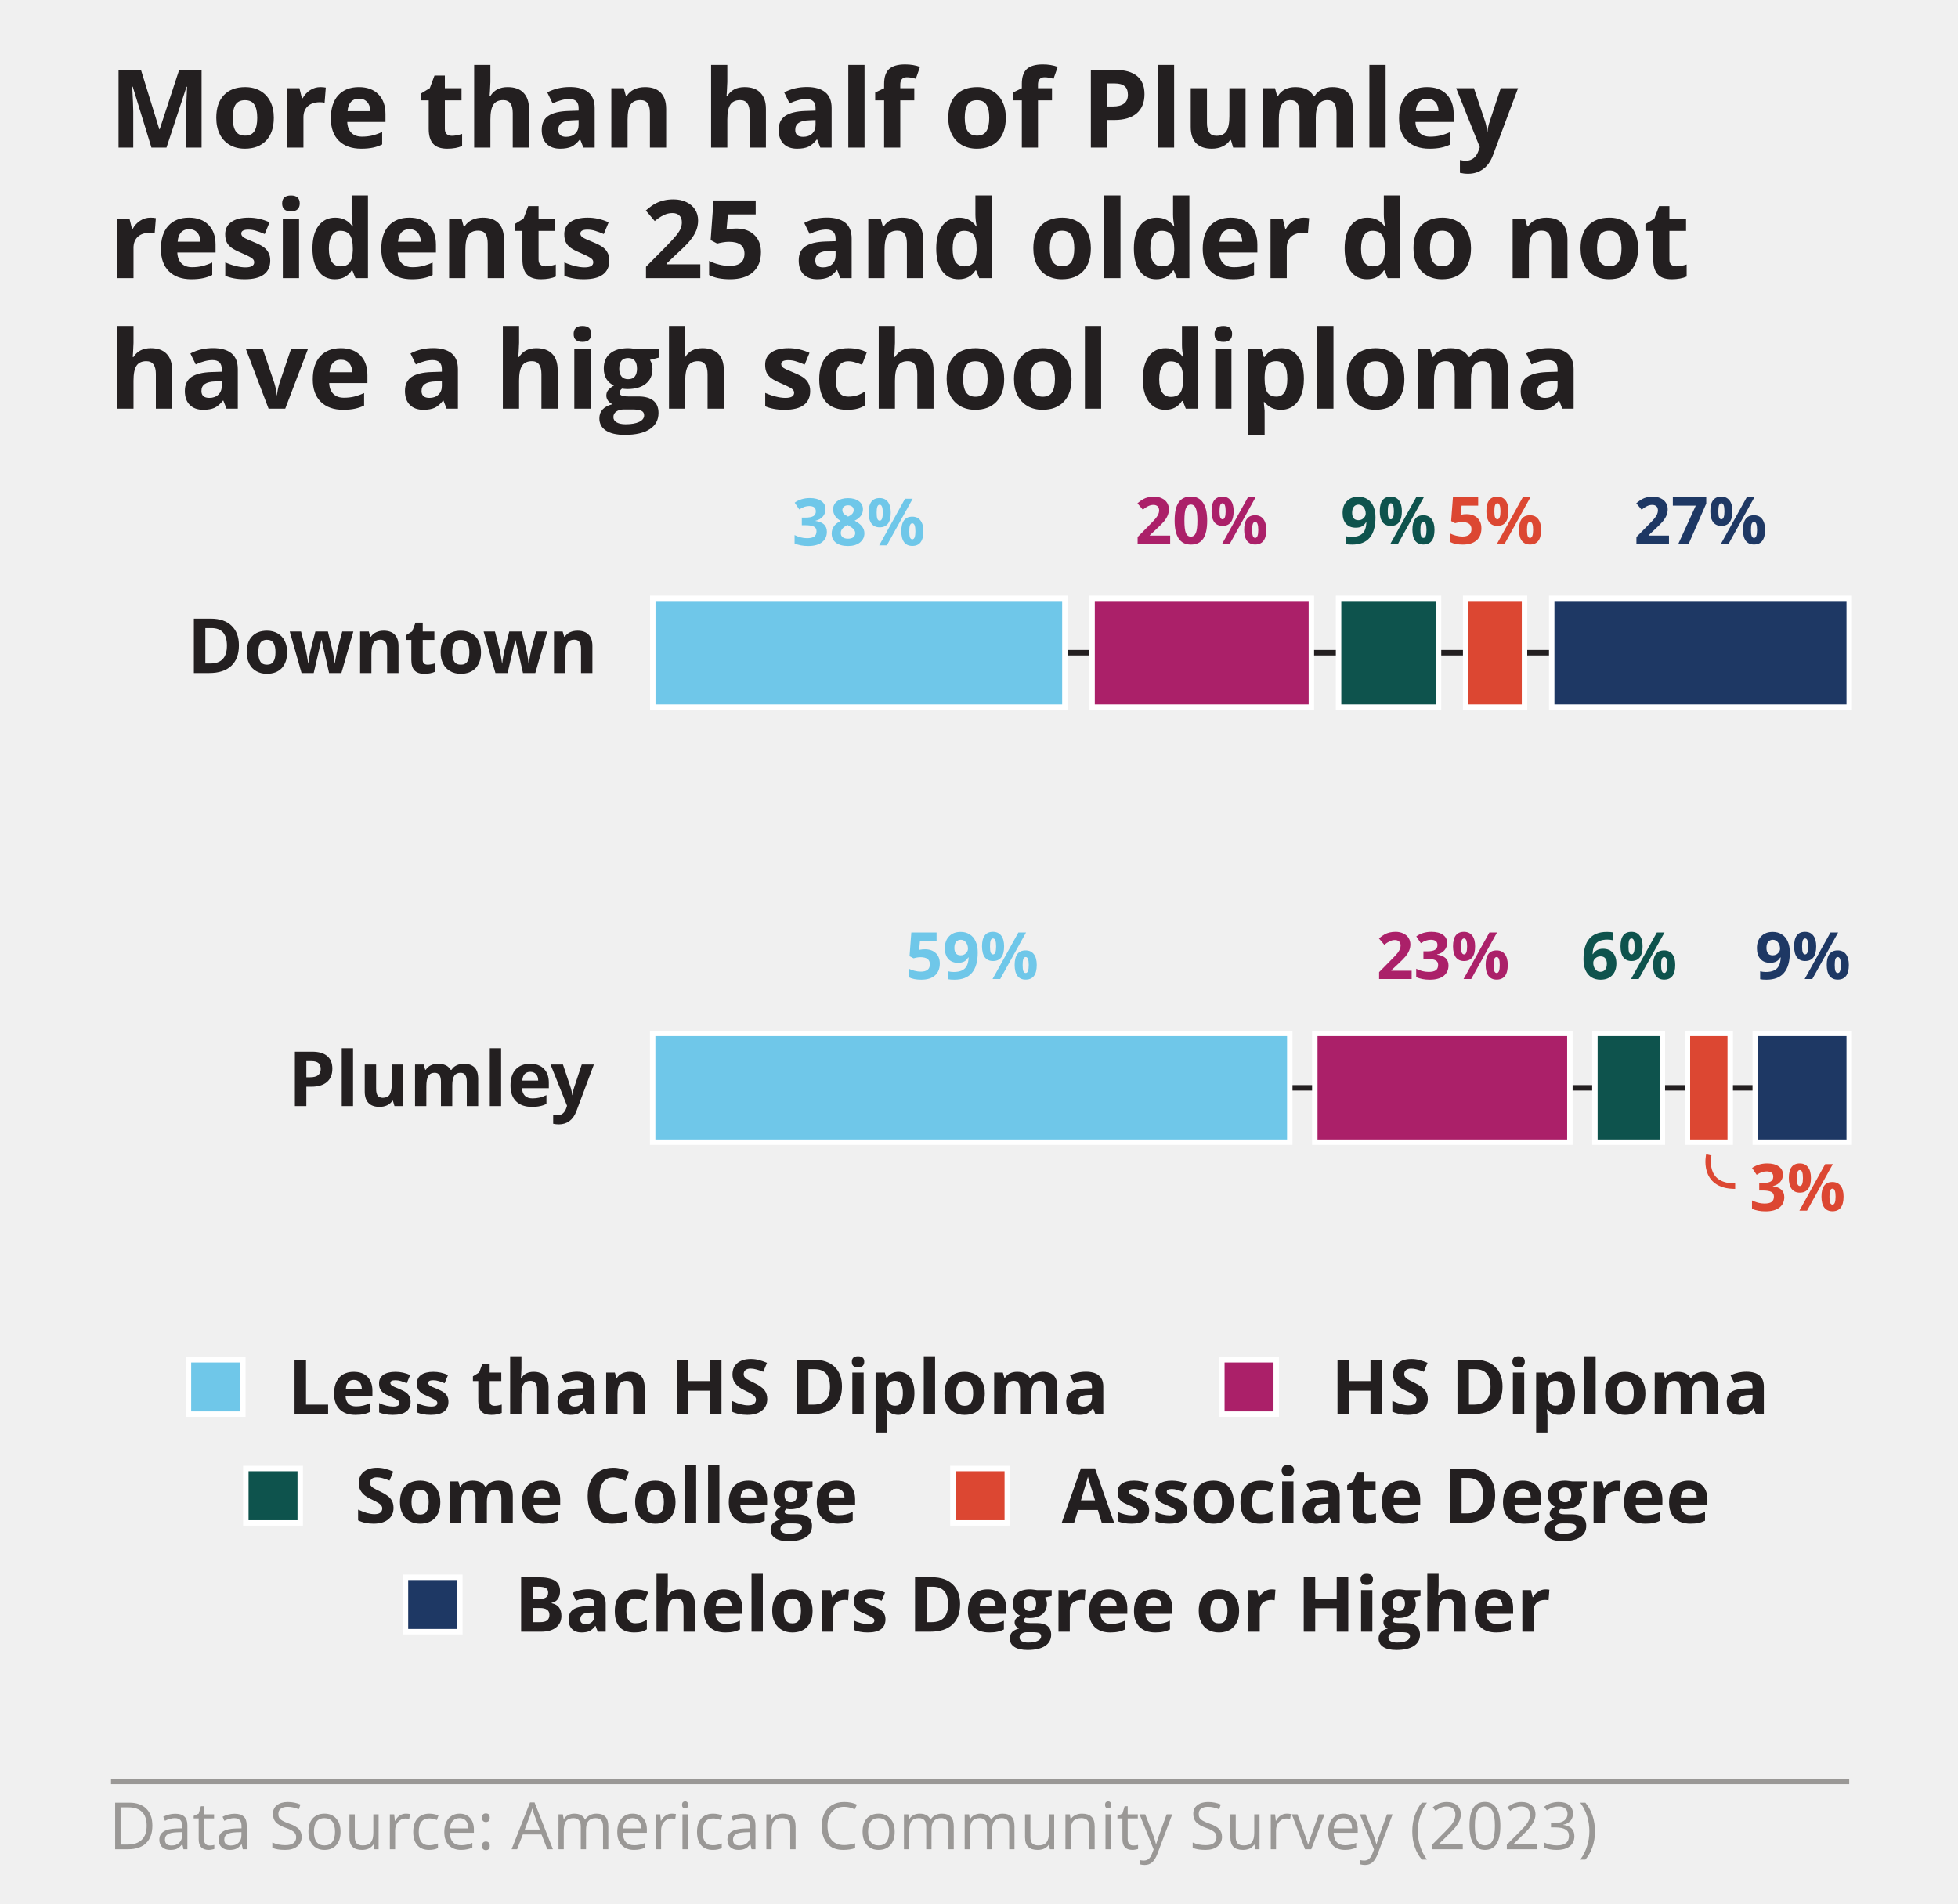
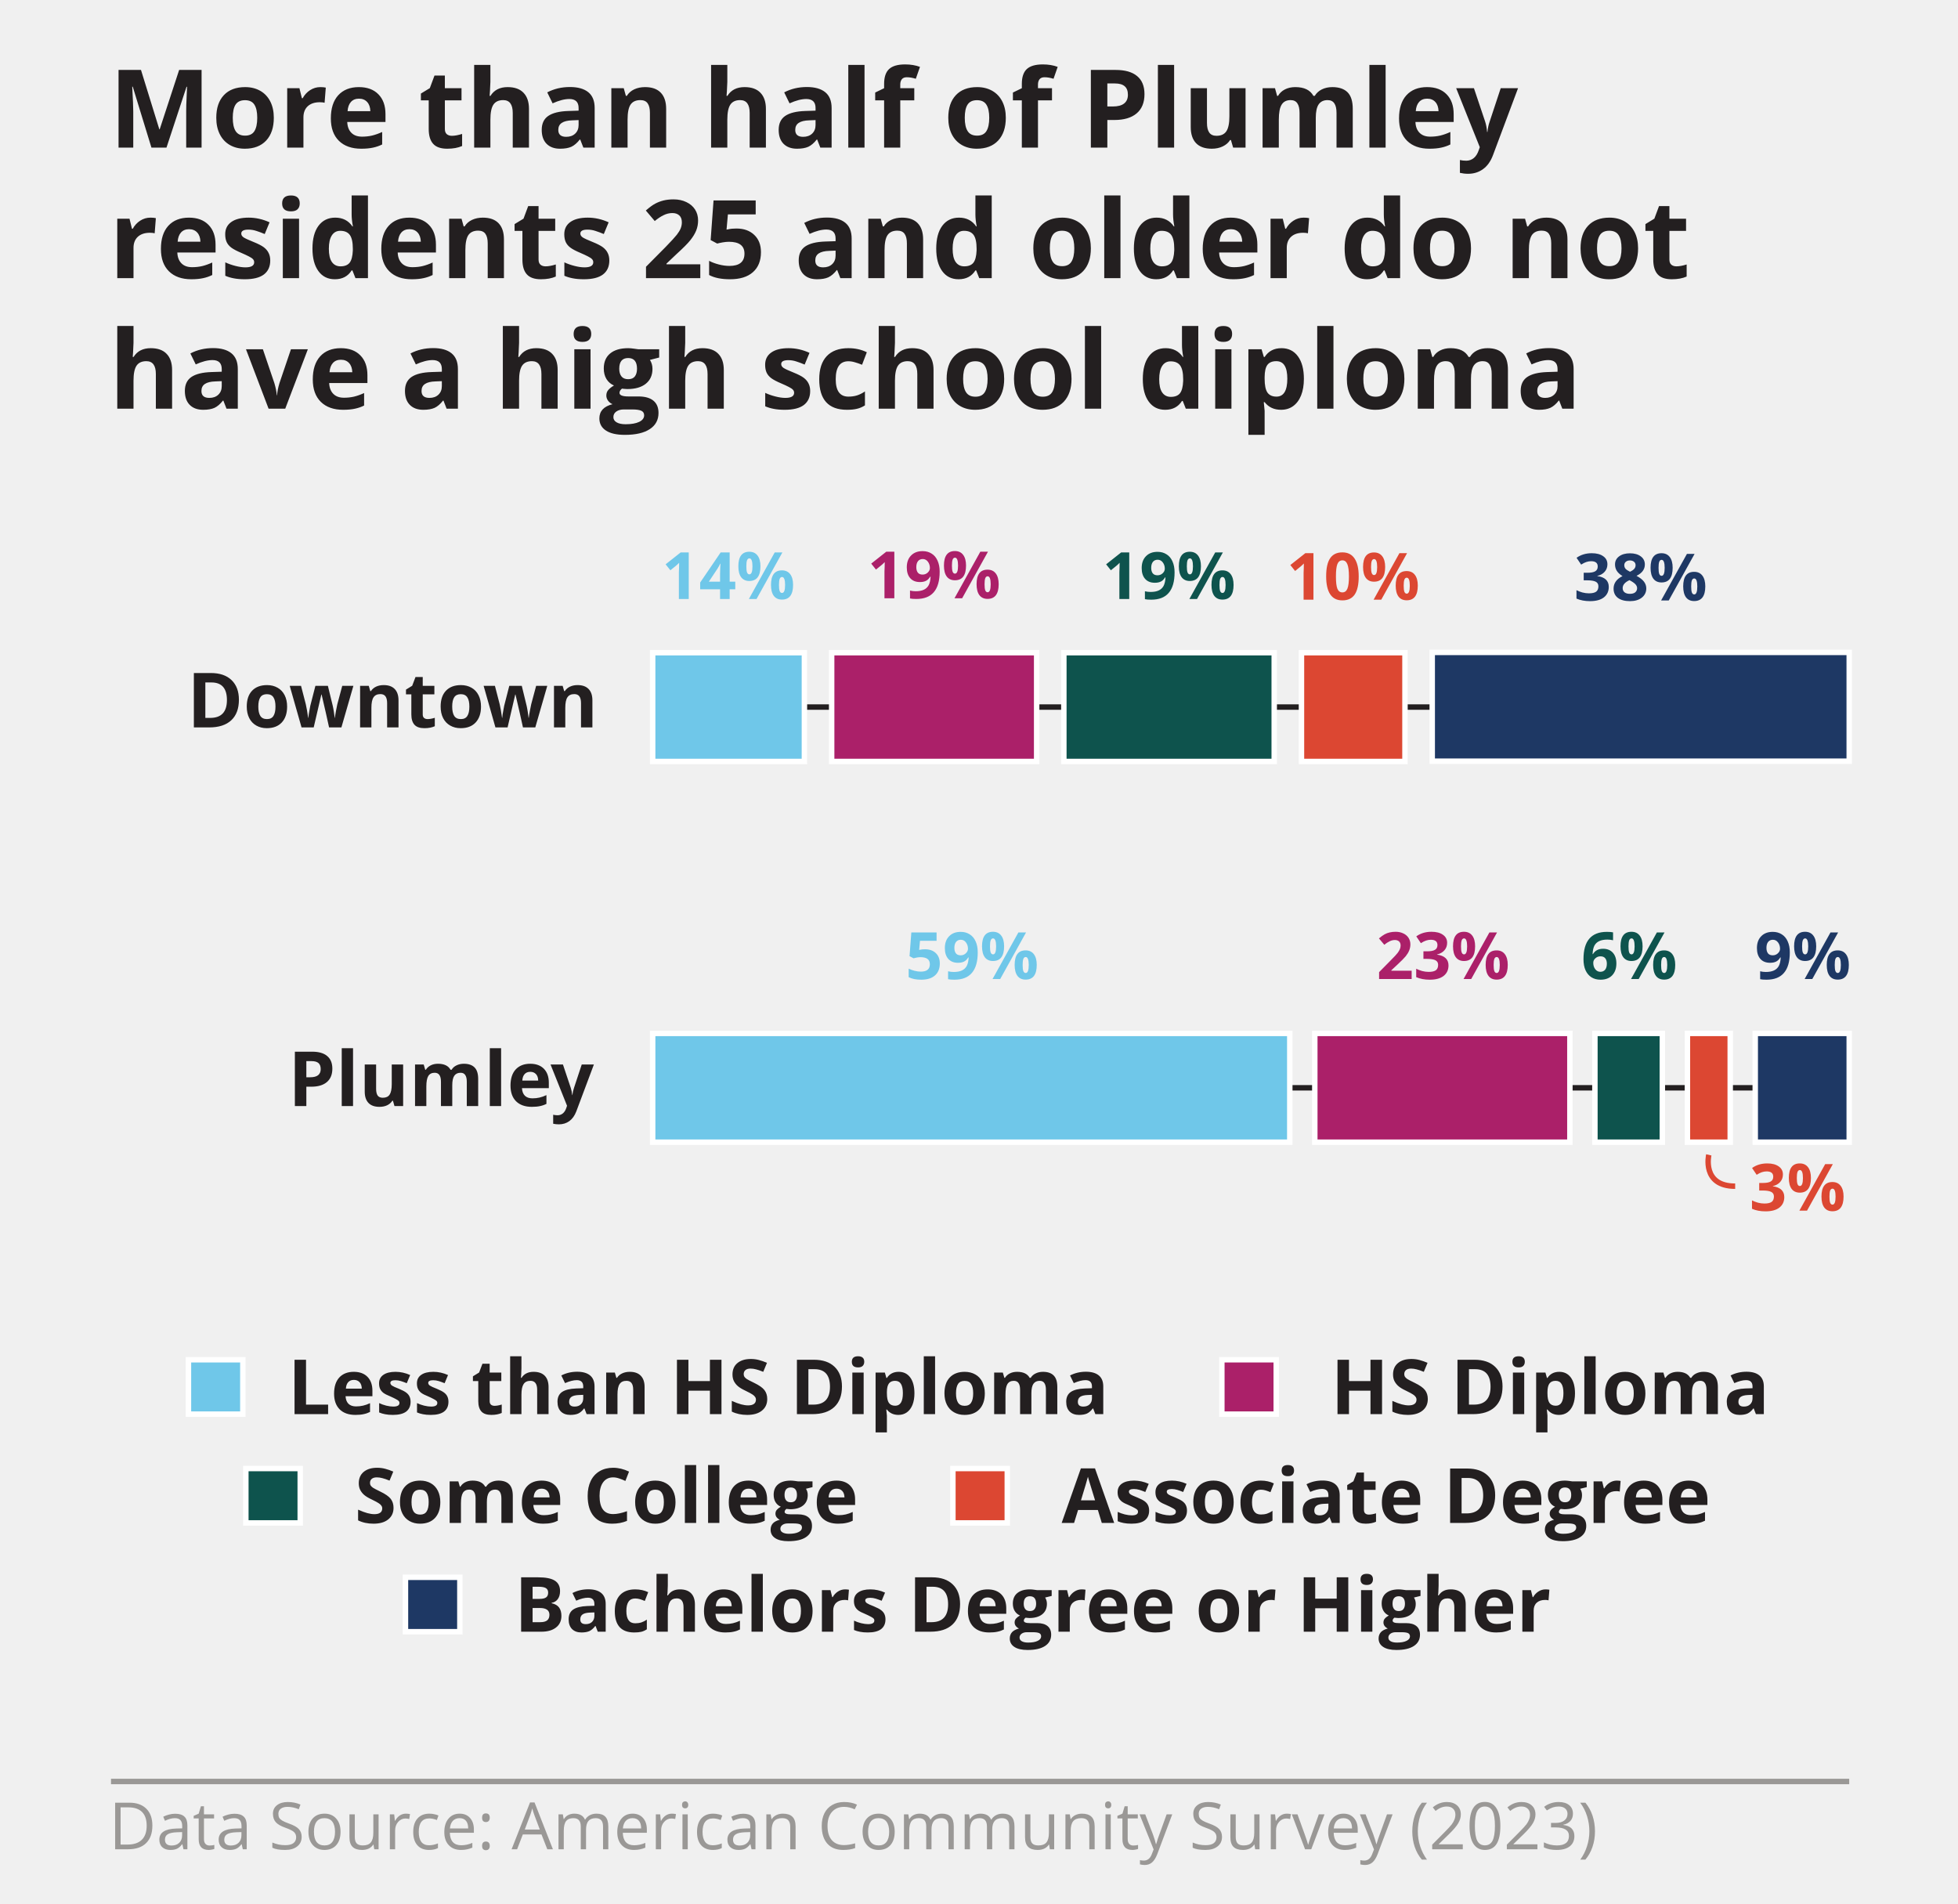
<svg xmlns="http://www.w3.org/2000/svg" viewBox="0 0 360 350">
  <defs>
    <style>
      .cls-1 {
        stroke: #231f20;
      }

      .cls-1, .cls-2, .cls-3, .cls-4, .cls-5, .cls-6, .cls-7, .cls-8 {
        stroke-miterlimit: 10;
      }

      .cls-1, .cls-6, .cls-7 {
        fill: none;
      }

      .cls-2, .cls-9 {
        fill: #ab2069;
      }

      .cls-2, .cls-3, .cls-4, .cls-5, .cls-8 {
        stroke: #fff;
      }

      .cls-9, .cls-10, .cls-11, .cls-12, .cls-13, .cls-14, .cls-15 {
        font-family: OpenSans-Bold, 'Open Sans';
        font-weight: 700;
      }

      .cls-9, .cls-10, .cls-11, .cls-16, .cls-13, .cls-15 {
        font-size: 12px;
      }

      .cls-10, .cls-8 {
        fill: #6fc7e9;
      }

      .cls-11, .cls-3 {
        fill: #dc4732;
      }

      .cls-4, .cls-15 {
        fill: #1e3864;
      }

      .cls-12 {
        font-size: 14px;
      }

      .cls-12, .cls-14 {
        fill: #231f20;
      }

      .cls-16 {
        fill: #9a9896;
        font-family: OpenSans, 'Open Sans';
      }

      .cls-5, .cls-13 {
        fill: #0e534d;
      }

      .cls-14 {
        font-size: 20px;
      }

      .cls-6 {
        stroke: #9a9896;
      }

      .cls-7 {
        stroke: #dc4732;
      }
    </style>
  </defs>
  <g id="basemao">
    <line class="cls-1" x1="120.02" y1="200" x2="339.83" y2="200" />
    <rect class="cls-8" x="120" y="190" width="117.14" height="20" />
    <rect class="cls-2" x="241.74" y="190" width="46.9" height="20" />
    <rect class="cls-5" x="293.24" y="190" width="12.4" height="20" />
    <rect class="cls-3" x="310.25" y="190" width="7.87" height="20" />
    <rect class="cls-4" x="322.72" y="190" width="17.28" height="20" />
-     <line class="cls-1" x1="120.02" y1="120" x2="339.83" y2="120" />
-     <rect class="cls-8" x="120.02" y="110" width="75.77" height="20" />
-     <rect class="cls-2" x="200.79" y="110" width="40.32" height="20" />
-     <rect class="cls-5" x="246.11" y="110" width="18.38" height="20" />
-     <rect class="cls-3" x="269.48" y="110" width="10.82" height="20" />
-     <rect class="cls-4" x="285.3" y="110" width="54.7" height="20" />
+     <line class="cls-1" x1="120.02" y1="130" x2="339.83" y2="130" />
  </g>
  <g id="Layer_1" data-name="Layer 1">
    <text class="cls-14" transform="translate(20 27.14)">
      <tspan x="0" y="0">More than half of Plumley</tspan>
      <tspan x="0" y="24">residents 25 and older do not </tspan>
      <tspan x="0" y="48">have a high school diploma</tspan>
    </text>
-     <text class="cls-12" transform="translate(34.38 123.74)">
+     <text class="cls-12" transform="translate(34.38 133.74)">
      <tspan x="0" y="0">Downtown</tspan>
    </text>
    <text class="cls-12" transform="translate(52.95 203.36)">
      <tspan x="0" y="0">Plumley</tspan>
    </text>
    <g>
      <text class="cls-12" transform="translate(94.55 300)">
        <tspan x="0" y="0">Bachelors Degree or Higher</tspan>
      </text>
      <rect class="cls-4" x="74.55" y="290" width="10" height="10" />
    </g>
    <g>
      <g>
        <text class="cls-12" transform="translate(65.2 280)">
          <tspan x="0" y="0">Some College</tspan>
        </text>
        <rect class="cls-5" x="45.2" y="270" width="10" height="10" />
      </g>
      <g>
        <text class="cls-12" transform="translate(195.2 280)">
          <tspan x="0" y="0">Associate Degree</tspan>
        </text>
        <rect class="cls-3" x="175.2" y="270" width="10" height="10" />
      </g>
    </g>
    <g>
      <g>
        <text class="cls-12" transform="translate(52.89 260)">
          <tspan x="0" y="0">Less than HS Diploma</tspan>
        </text>
        <rect class="cls-8" x="34.65" y="250" width="10" height="10" />
      </g>
      <g>
        <text class="cls-12" transform="translate(244.65 260)">
          <tspan x="0" y="0">HS Diploma</tspan>
        </text>
        <rect class="cls-2" x="224.65" y="250" width="10" height="10" />
      </g>
    </g>
-     <text class="cls-10" transform="translate(145.64 100.26)">
-       <tspan x="0" y="0">38%</tspan>
-     </text>
-     <text class="cls-9" transform="translate(208.68 100)">
-       <tspan x="0" y="0">20%</tspan>
-     </text>
-     <text class="cls-13" transform="translate(246.46 100)">
-       <tspan x="0" y="0">9%</tspan>
-     </text>
-     <text class="cls-11" transform="translate(266.06 100)">
-       <tspan x="0" y="0">5%</tspan>
-     </text>
-     <text class="cls-15" transform="translate(300.39 100)">
-       <tspan x="0" y="0">27%</tspan>
+     <text class="cls-9" transform="translate(159.48 110)">
+       <tspan x="0" y="0">19%</tspan>
    </text>
    <text class="cls-10" transform="translate(166.48 180)">
      <tspan x="0" y="0">59%</tspan>
    </text>
    <text class="cls-9" transform="translate(253.08 180)">
      <tspan x="0" y="0">23%</tspan>
    </text>
    <text class="cls-13" transform="translate(290.72 180)">
      <tspan x="0" y="0">6%</tspan>
    </text>
    <text class="cls-11" transform="translate(321.67 222.59)">
      <tspan x="0" y="0">3%</tspan>
    </text>
    <text class="cls-15" transform="translate(322.64 180)">
      <tspan x="0" y="0">9%</tspan>
    </text>
    <path class="cls-7" d="M314.18,212.33s-1.34,5.76,4.85,5.76" />
    <g>
      <text class="cls-16" transform="translate(20 340)">
        <tspan x="0" y="0">Data Source: American Community Survey (2023) </tspan>
      </text>
      <line class="cls-6" x1="20.41" y1="327.54" x2="340" y2="327.54" />
    </g>
+     <rect class="cls-8" x="120" y="120" width="27.9" height="20" />
+     <rect class="cls-2" x="152.91" y="120" width="37.69" height="20" />
+     <rect class="cls-5" x="195.6" y="120" width="38.68" height="20" />
+     <rect class="cls-3" x="239.29" y="120" width="19.03" height="20" />
+     <rect class="cls-4" x="263.33" y="119.95" width="76.67" height="20" />
+     <text class="cls-10" transform="translate(121.68 110.13)">
+       <tspan x="0" y="0">14%</tspan>
+     </text>
+     <text class="cls-13" transform="translate(202.67 110.13)">
+       <tspan x="0" y="0">19%</tspan>
+     </text>
+     <text class="cls-11" transform="translate(236.54 110.26)">
+       <tspan x="0" y="0">10%</tspan>
+     </text>
+     <text class="cls-15" transform="translate(289.4 110.4)">
+       <tspan x="0" y="0">38%</tspan>
+     </text>
  </g>
</svg>
